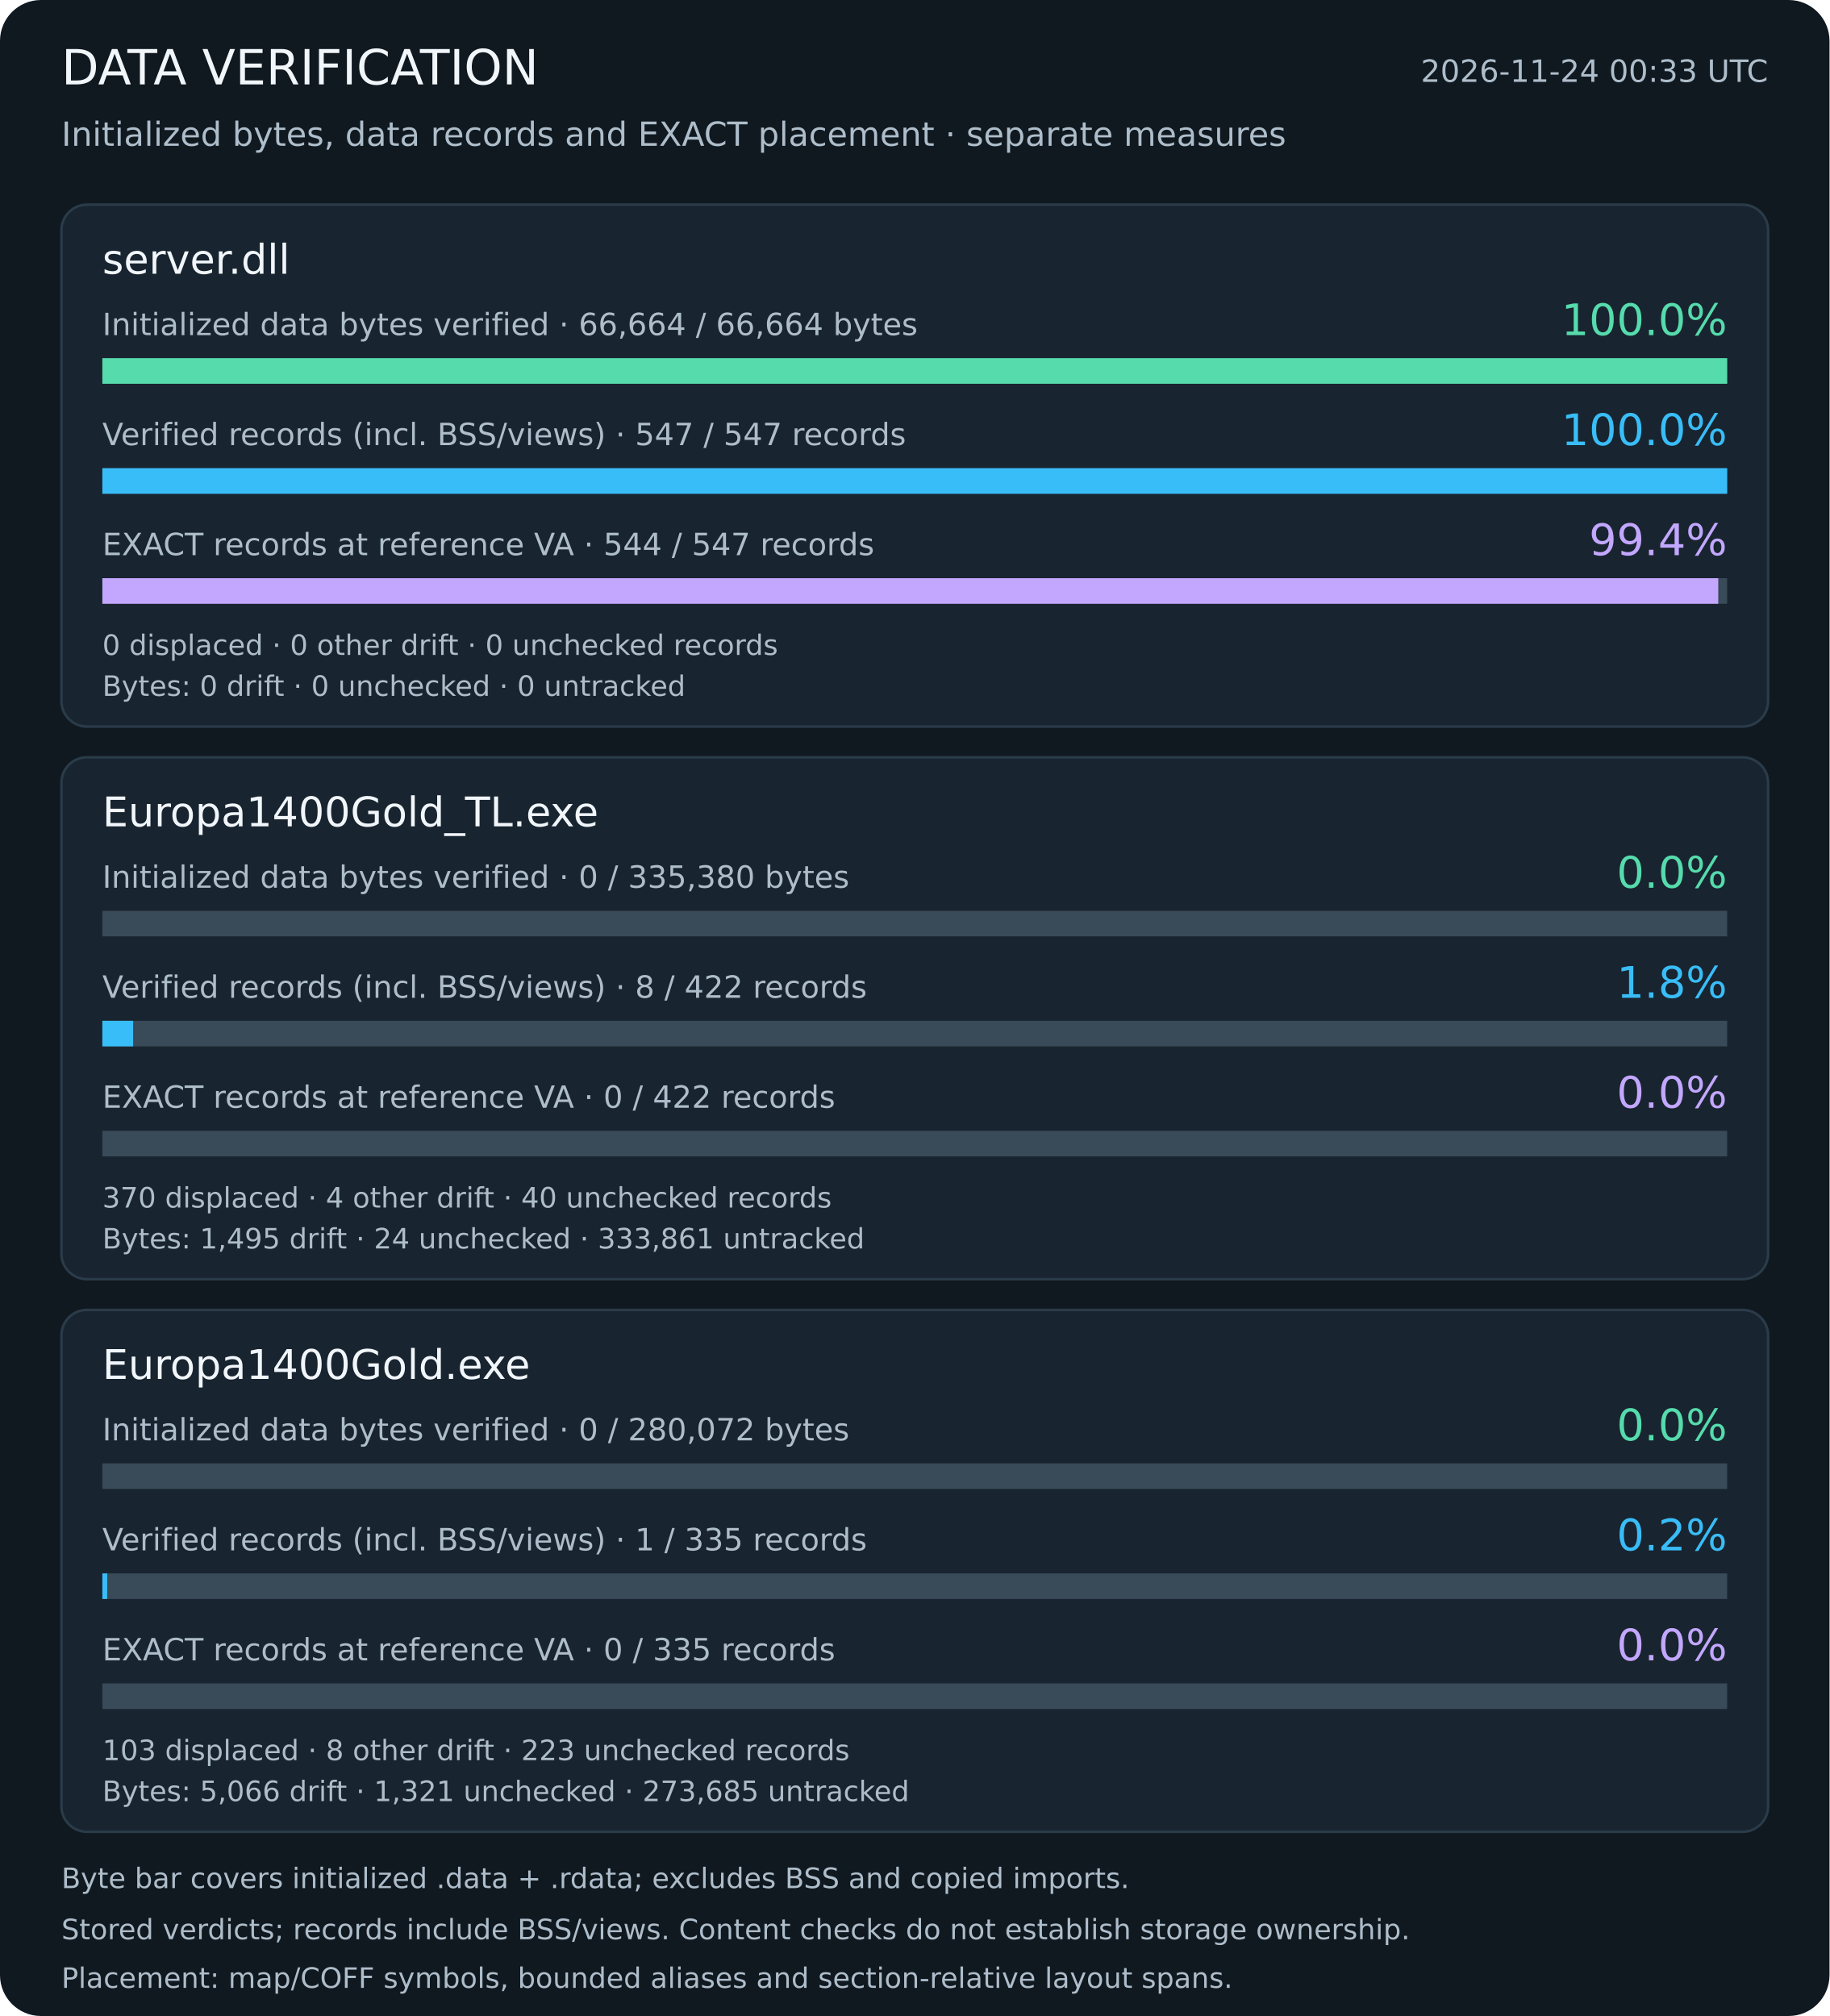
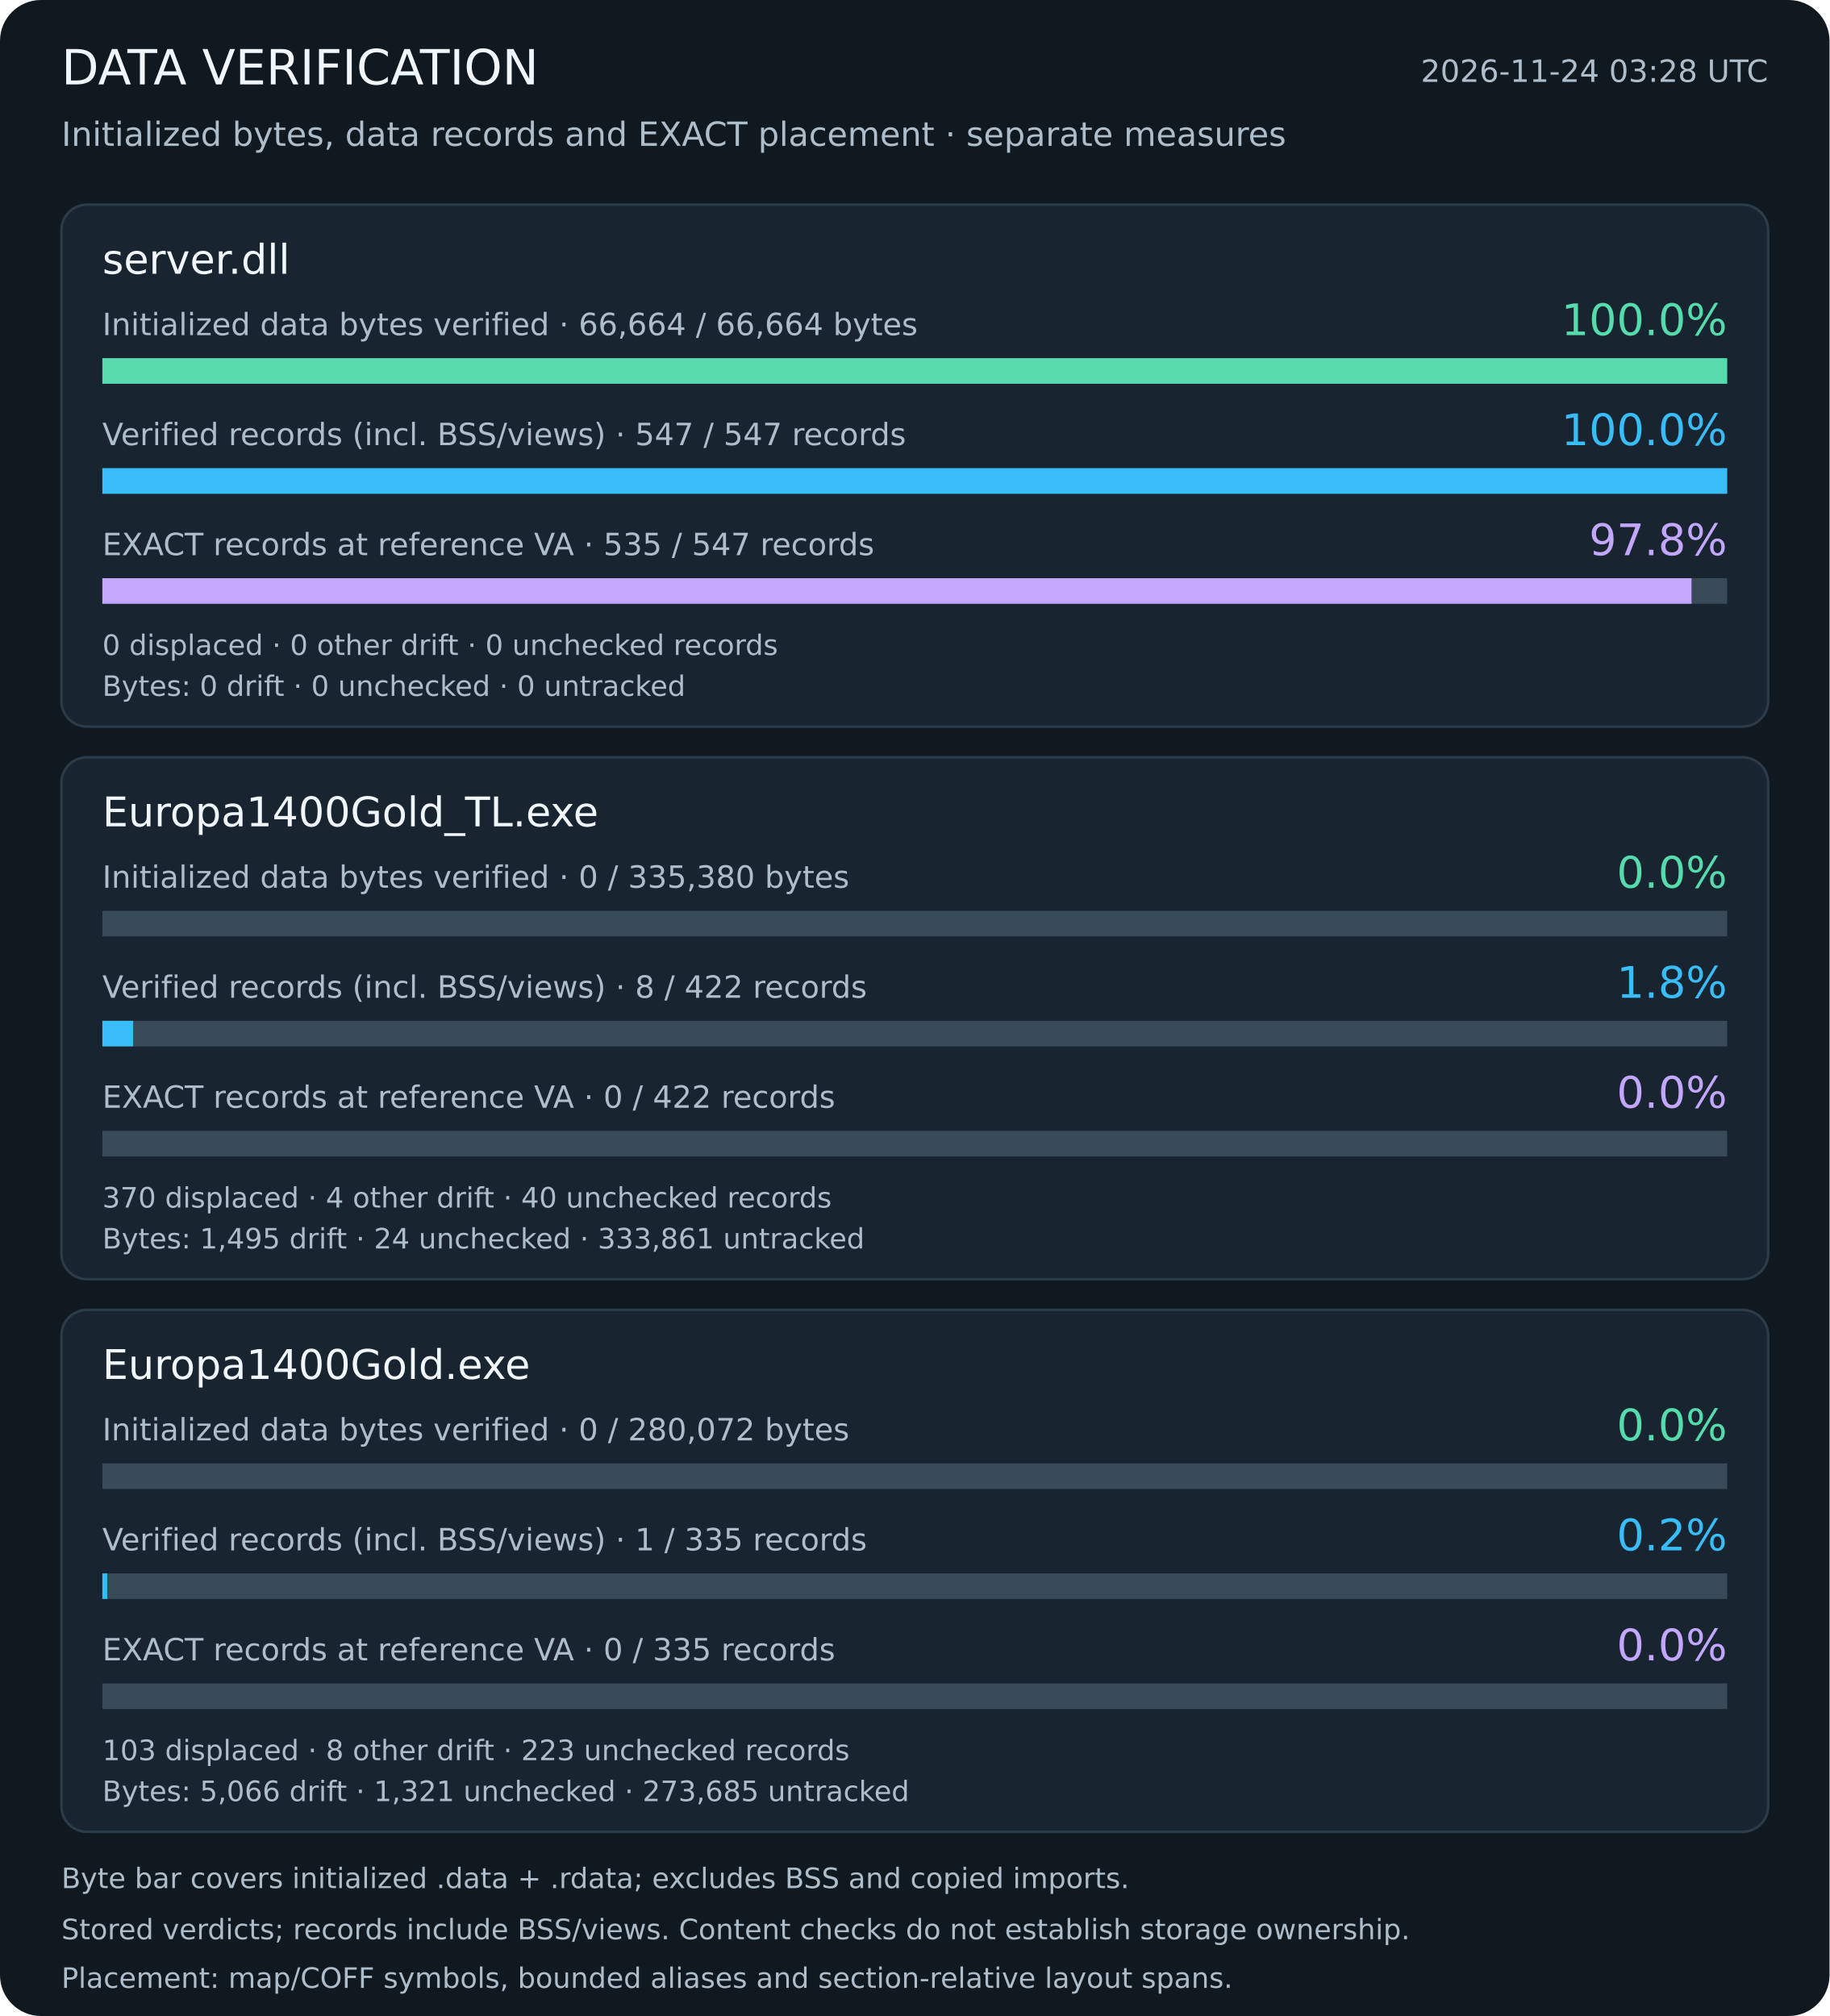
<svg xmlns="http://www.w3.org/2000/svg" width="715" height="788" viewBox="0 0 715 788" role="img" aria-labelledby="title description">
  <rect width="715" height="788" rx="16" fill="#101820" />
  <g font-family="DejaVu Sans, sans-serif">
    <text x="24" y="33" font-size="19" fill="#f1f6fa" text-anchor="start">DATA VERIFICATION</text>
-     <text x="691" y="32" font-size="12" fill="#aebdca" text-anchor="end">2026-11-24 00:33 UTC</text>
+     <text x="691" y="32" font-size="12" fill="#aebdca" text-anchor="end">2026-11-24 03:28 UTC</text>
    <text x="24" y="57" font-size="13" fill="#aebdca" text-anchor="start">Initialized bytes, data records and EXACT placement · separate measures</text>
    <rect x="24" y="80" width="667" height="204" rx="10" fill="#18242f" stroke="#2a3b49" />
    <text x="40" y="107" font-size="16" fill="#f1f6fa" text-anchor="start">server.dll</text>
    <text x="40" y="131" font-size="12" fill="#aebdca" text-anchor="start">Initialized data bytes verified · 66,664 / 66,664 bytes</text>
    <text x="675" y="131" font-size="17" fill="#55dbac" text-anchor="end">100.0%</text>
    <rect x="40" y="140" width="635" height="10" fill="#394a59" />
    <rect x="40" y="140" width="635.00" height="10" fill="#55dbac" />
    <text x="40" y="174" font-size="12" fill="#aebdca" text-anchor="start">Verified records (incl. BSS/views) · 547 / 547 records</text>
    <text x="675" y="174" font-size="17" fill="#39bdf8" text-anchor="end">100.0%</text>
    <rect x="40" y="183" width="635" height="10" fill="#394a59" />
    <rect x="40" y="183" width="635.00" height="10" fill="#39bdf8" />
-     <text x="40" y="217" font-size="12" fill="#aebdca" text-anchor="start">EXACT records at reference VA · 544 / 547 records</text>
-     <text x="675" y="217" font-size="17" fill="#c3a7ff" text-anchor="end">99.4%</text>
+     <text x="40" y="217" font-size="12" fill="#aebdca" text-anchor="start">EXACT records at reference VA · 535 / 547 records</text>
+     <text x="675" y="217" font-size="17" fill="#c3a7ff" text-anchor="end">97.8%</text>
    <rect x="40" y="226" width="635" height="10" fill="#394a59" />
-     <rect x="40" y="226" width="631.52" height="10" fill="#c3a7ff" />
+     <rect x="40" y="226" width="621.07" height="10" fill="#c3a7ff" />
    <text x="40" y="256" font-size="11" fill="#aebdca" text-anchor="start">0 displaced · 0 other drift · 0 unchecked records</text>
    <text x="40" y="272" font-size="11" fill="#aebdca" text-anchor="start">Bytes: 0 drift · 0 unchecked · 0 untracked</text>
    <rect x="24" y="296" width="667" height="204" rx="10" fill="#18242f" stroke="#2a3b49" />
    <text x="40" y="323" font-size="16" fill="#f1f6fa" text-anchor="start">Europa1400Gold_TL.exe</text>
    <text x="40" y="347" font-size="12" fill="#aebdca" text-anchor="start">Initialized data bytes verified · 0 / 335,380 bytes</text>
    <text x="675" y="347" font-size="17" fill="#55dbac" text-anchor="end">0.0%</text>
    <rect x="40" y="356" width="635" height="10" fill="#394a59" />
    <text x="40" y="390" font-size="12" fill="#aebdca" text-anchor="start">Verified records (incl. BSS/views) · 8 / 422 records</text>
    <text x="675" y="390" font-size="17" fill="#39bdf8" text-anchor="end">1.8%</text>
    <rect x="40" y="399" width="635" height="10" fill="#394a59" />
    <rect x="40" y="399" width="12.04" height="10" fill="#39bdf8" />
    <text x="40" y="433" font-size="12" fill="#aebdca" text-anchor="start">EXACT records at reference VA · 0 / 422 records</text>
    <text x="675" y="433" font-size="17" fill="#c3a7ff" text-anchor="end">0.0%</text>
    <rect x="40" y="442" width="635" height="10" fill="#394a59" />
    <text x="40" y="472" font-size="11" fill="#aebdca" text-anchor="start">370 displaced · 4 other drift · 40 unchecked records</text>
    <text x="40" y="488" font-size="11" fill="#aebdca" text-anchor="start">Bytes: 1,495 drift · 24 unchecked · 333,861 untracked</text>
    <rect x="24" y="512" width="667" height="204" rx="10" fill="#18242f" stroke="#2a3b49" />
    <text x="40" y="539" font-size="16" fill="#f1f6fa" text-anchor="start">Europa1400Gold.exe</text>
    <text x="40" y="563" font-size="12" fill="#aebdca" text-anchor="start">Initialized data bytes verified · 0 / 280,072 bytes</text>
    <text x="675" y="563" font-size="17" fill="#55dbac" text-anchor="end">0.0%</text>
    <rect x="40" y="572" width="635" height="10" fill="#394a59" />
    <text x="40" y="606" font-size="12" fill="#aebdca" text-anchor="start">Verified records (incl. BSS/views) · 1 / 335 records</text>
    <text x="675" y="606" font-size="17" fill="#39bdf8" text-anchor="end">0.2%</text>
    <rect x="40" y="615" width="635" height="10" fill="#394a59" />
    <rect x="40" y="615" width="1.90" height="10" fill="#39bdf8" />
    <text x="40" y="649" font-size="12" fill="#aebdca" text-anchor="start">EXACT records at reference VA · 0 / 335 records</text>
    <text x="675" y="649" font-size="17" fill="#c3a7ff" text-anchor="end">0.0%</text>
    <rect x="40" y="658" width="635" height="10" fill="#394a59" />
    <text x="40" y="688" font-size="11" fill="#aebdca" text-anchor="start">103 displaced · 8 other drift · 223 unchecked records</text>
    <text x="40" y="704" font-size="11" fill="#aebdca" text-anchor="start">Bytes: 5,066 drift · 1,321 unchecked · 273,685 untracked</text>
    <text x="24" y="738" font-size="11" fill="#aebdca" text-anchor="start">Byte bar covers initialized .data + .rdata; excludes BSS and copied imports.</text>
    <text x="24" y="758" font-size="11" fill="#aebdca" text-anchor="start">Stored verdicts; records include BSS/views. Content checks do not establish storage ownership.</text>
    <text x="24" y="777" font-size="11" fill="#aebdca" text-anchor="start">Placement: map/COFF symbols, bounded aliases and section-relative layout spans.</text>
  </g>
</svg>
